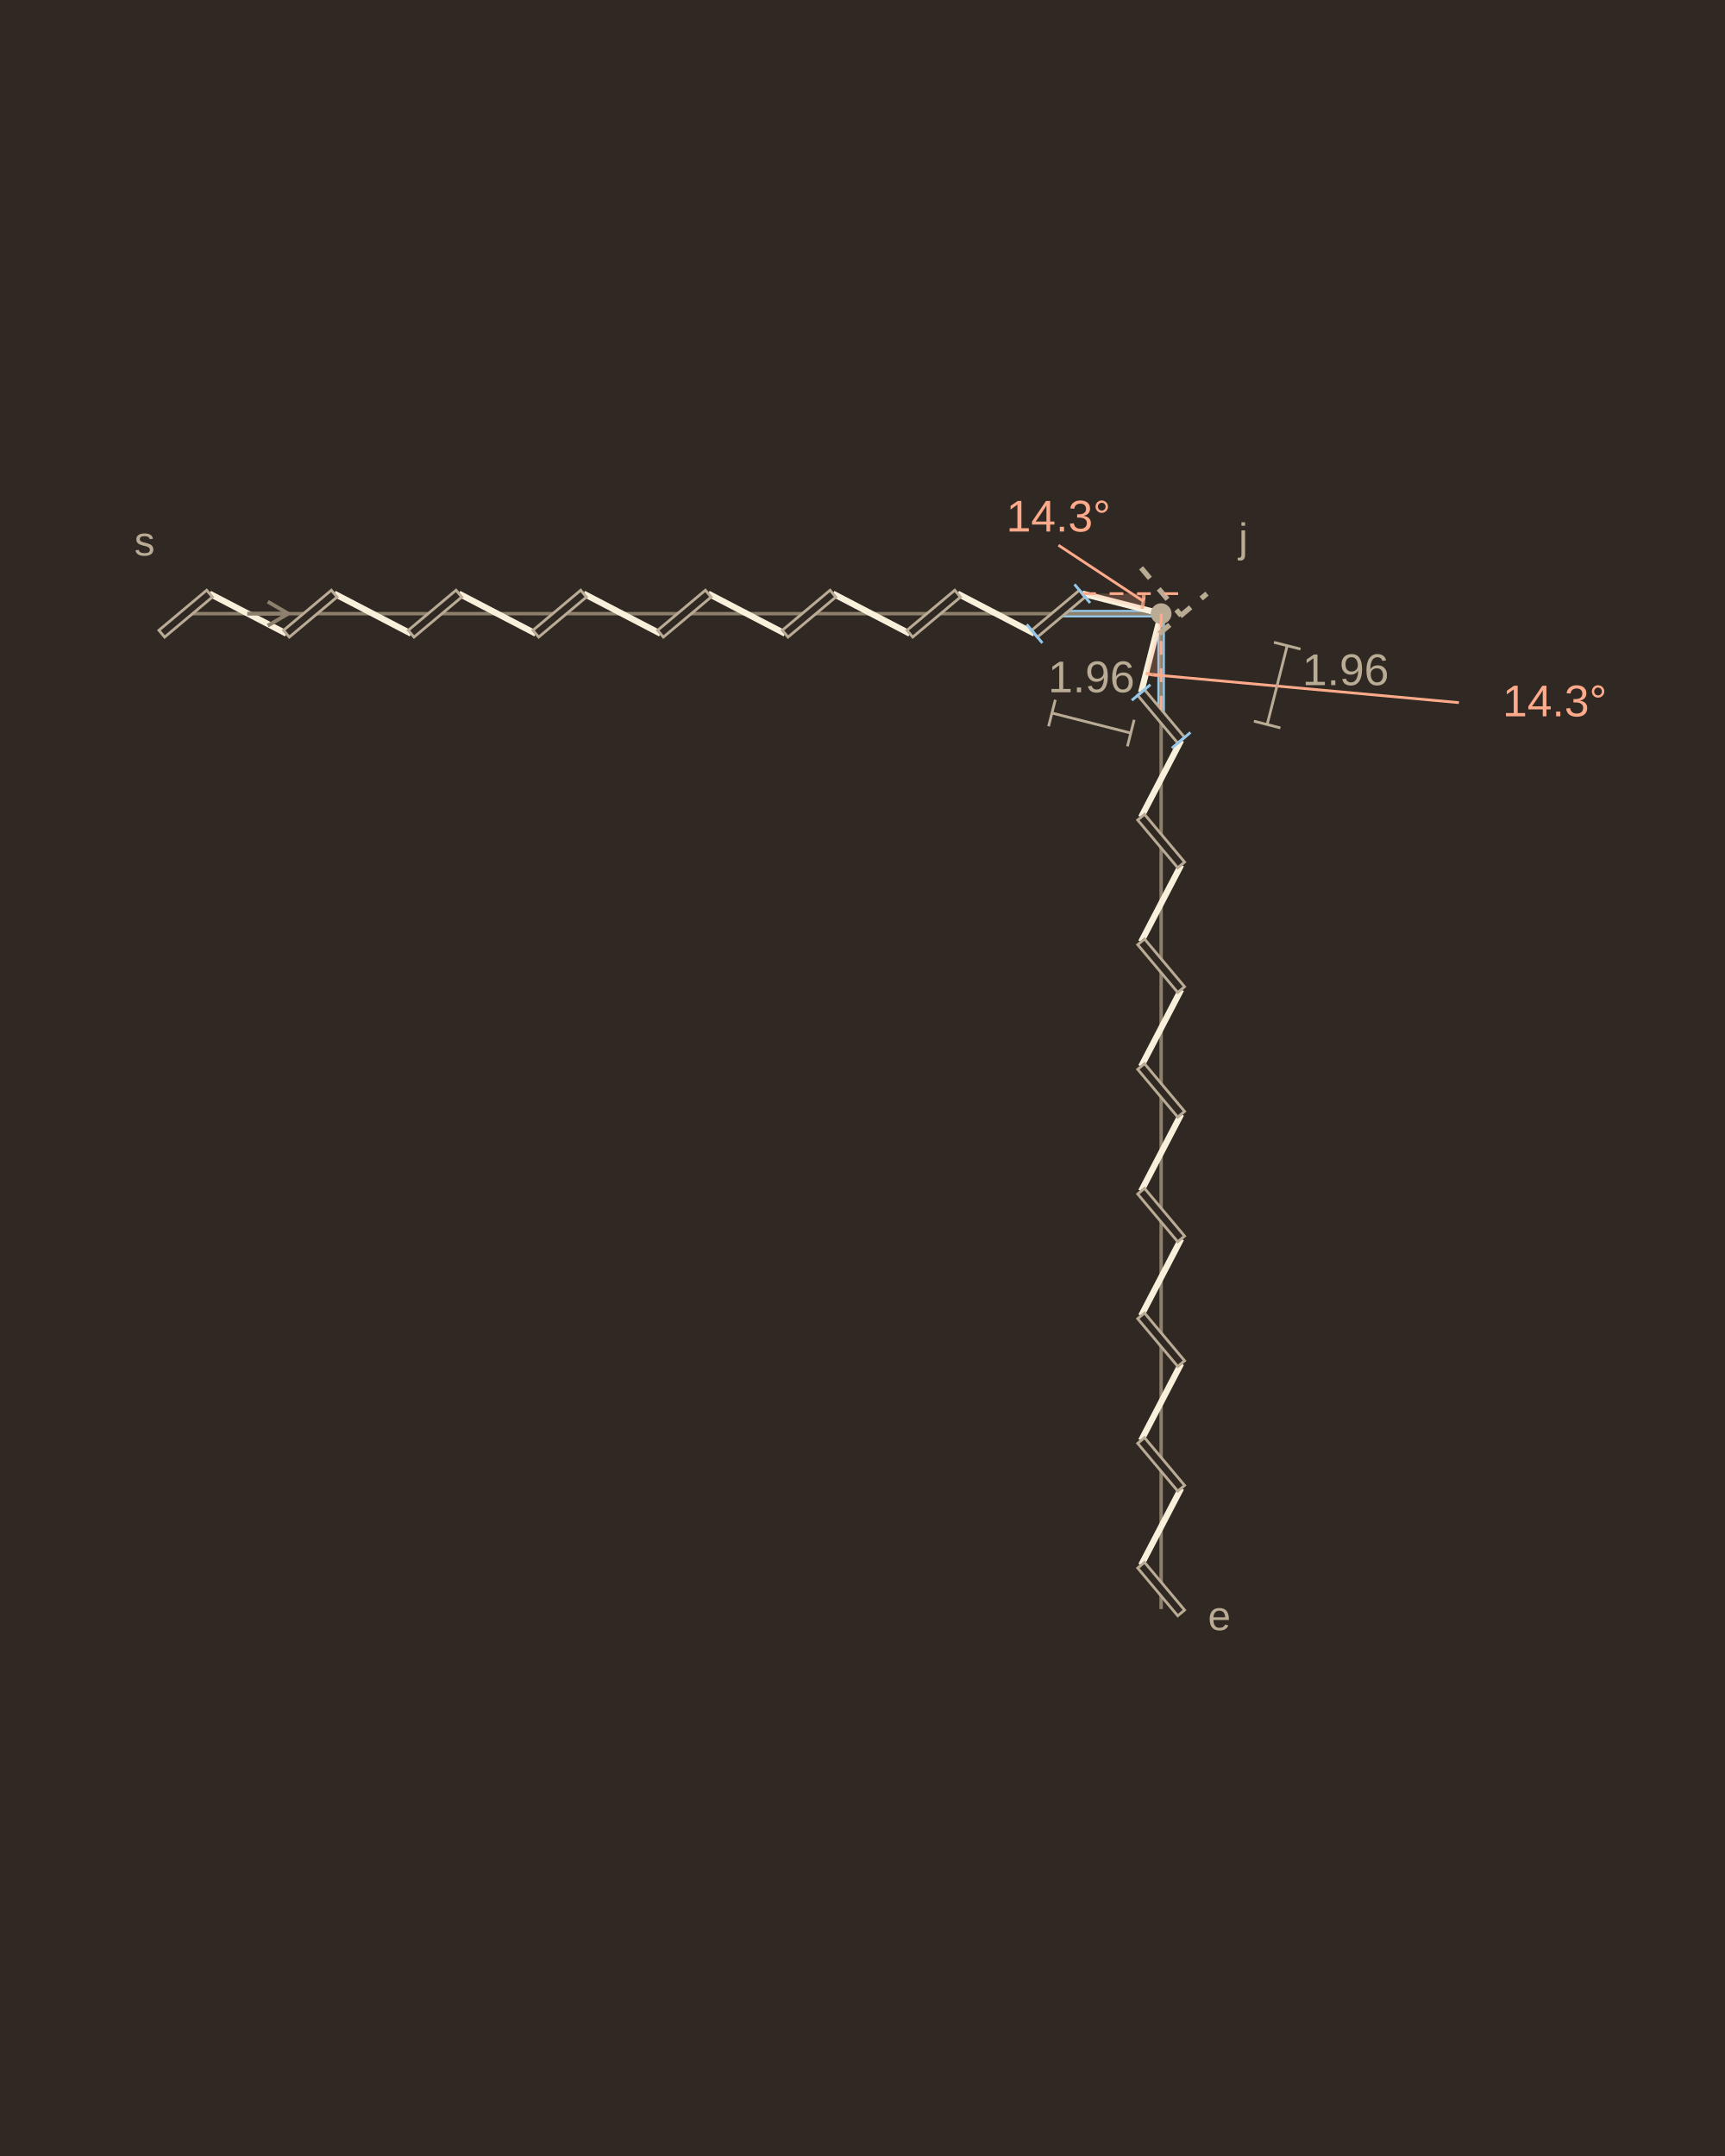
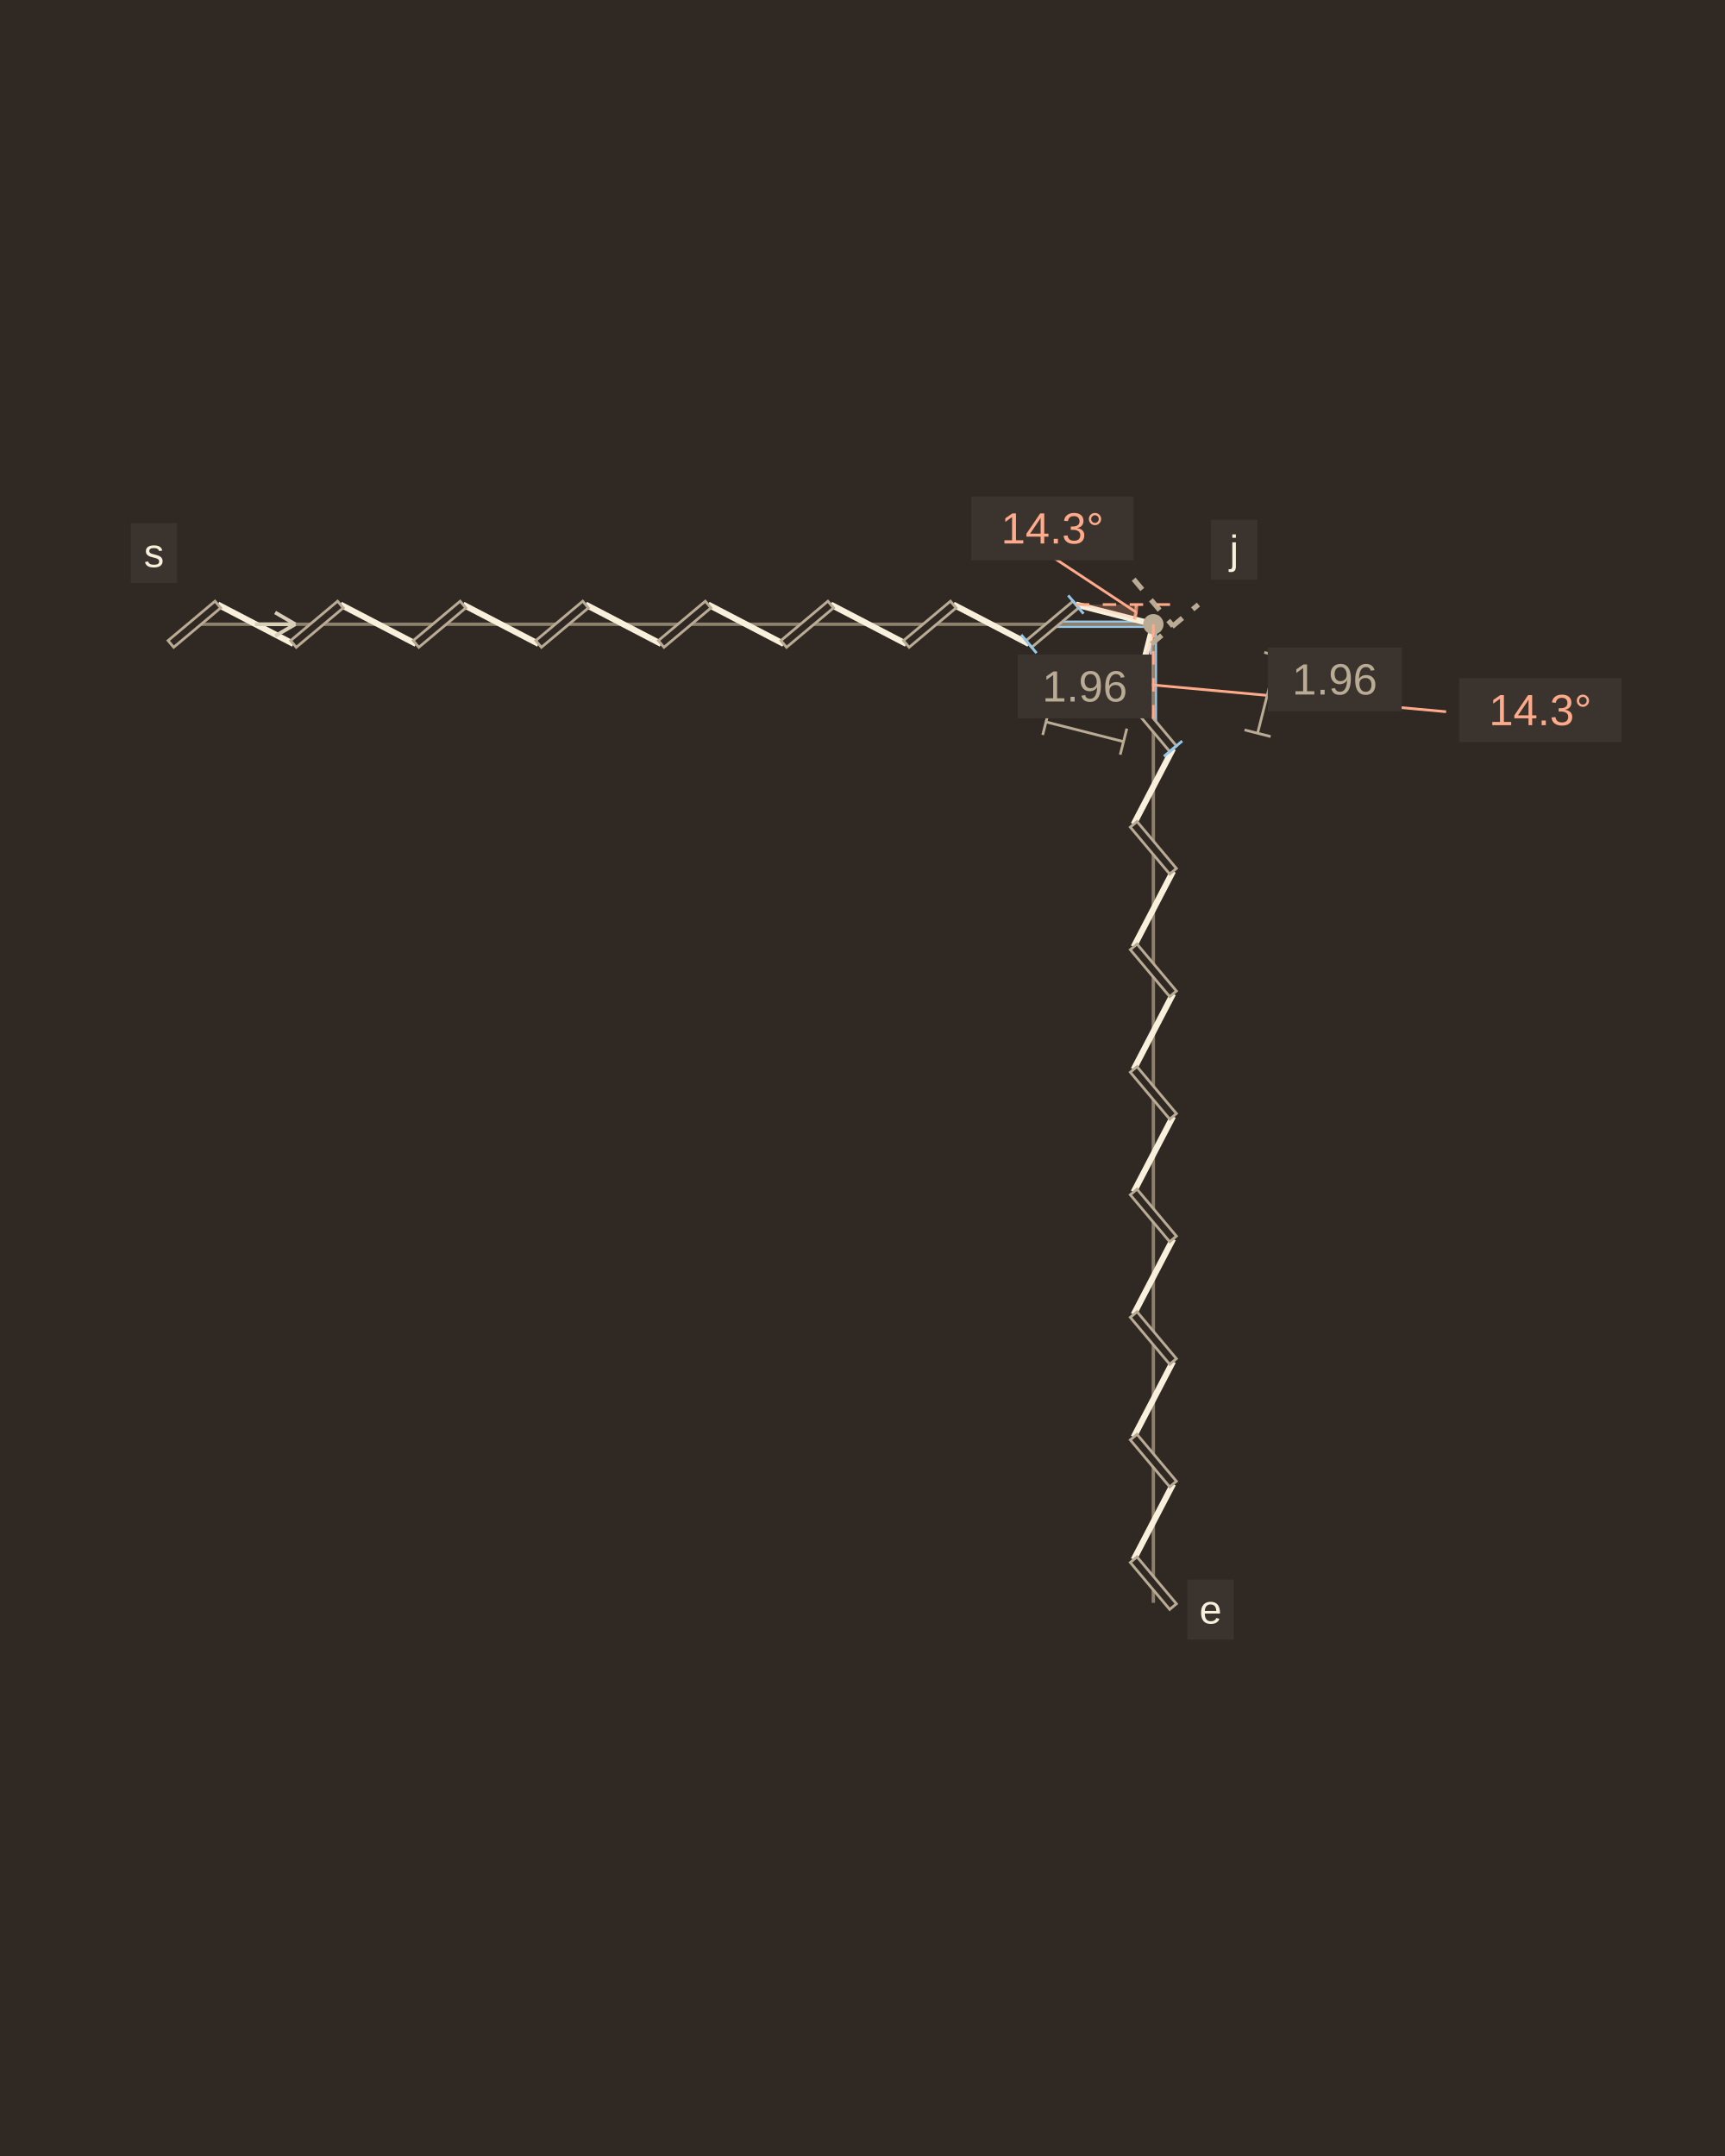
<svg xmlns="http://www.w3.org/2000/svg" width="600" height="750" viewBox="0 0 600 750" role="img" aria-labelledby="title description">
  <rect width="100%" height="100%" fill="#2F2823" />
-   <g transform="translate(-84.24352 165.8515) scale(1.19053)">
+   <g transform="translate(-78.69992 170.3375) scale(1.170407)">
    <line class="adjusted-gap" x1="410" y1="70.012" x2="410" y2="40" stroke="#94C7EA" stroke-width="2.2" />
    <line class="adjusted-gap" x1="379.988" y1="40" x2="410" y2="40" stroke="#94C7EA" stroke-width="2.2" />
    <line class="guide" x1="125" y1="40" x2="410" y2="40" stroke="#8D806C" stroke-width="1" />
    <line class="guide" x1="410" y1="40" x2="410" y2="330.854" stroke="#8D806C" stroke-width="1" />
    <line class="thread" x1="131.976" y1="34.146" x2="154.451" y2="45.854" stroke="#F9F0DC" stroke-width="1.8" />
    <line class="thread" x1="168.403" y1="34.146" x2="190.878" y2="45.854" stroke="#F9F0DC" stroke-width="1.8" />
    <line class="thread" x1="204.83" y1="34.146" x2="227.304" y2="45.854" stroke="#F9F0DC" stroke-width="1.8" />
    <line class="thread" x1="241.257" y1="34.146" x2="263.731" y2="45.854" stroke="#F9F0DC" stroke-width="1.8" />
    <line class="thread" x1="277.684" y1="34.146" x2="300.158" y2="45.854" stroke="#F9F0DC" stroke-width="1.8" />
    <line class="thread" x1="314.11" y1="34.146" x2="336.585" y2="45.854" stroke="#F9F0DC" stroke-width="1.8" />
    <line class="thread" x1="350.537" y1="34.146" x2="373.012" y2="45.854" stroke="#F9F0DC" stroke-width="1.8" />
    <line class="thread" x1="386.964" y1="34.146" x2="410" y2="40" stroke="#F9F0DC" stroke-width="1.8" />
    <line class="thread" x1="410" y1="40" x2="404.146" y2="63.036" stroke="#F9F0DC" stroke-width="1.8" />
    <line class="thread" x1="415.854" y1="76.988" x2="404.146" y2="99.463" stroke="#F9F0DC" stroke-width="1.8" />
    <line class="thread" x1="415.854" y1="113.415" x2="404.146" y2="135.89" stroke="#F9F0DC" stroke-width="1.8" />
    <line class="thread" x1="415.854" y1="149.842" x2="404.146" y2="172.316" stroke="#F9F0DC" stroke-width="1.8" />
    <line class="thread" x1="415.854" y1="186.269" x2="404.146" y2="208.743" stroke="#F9F0DC" stroke-width="1.8" />
    <line class="thread" x1="415.854" y1="222.696" x2="404.146" y2="245.17" stroke="#F9F0DC" stroke-width="1.8" />
    <line class="thread" x1="415.854" y1="259.122" x2="404.146" y2="281.597" stroke="#F9F0DC" stroke-width="1.8" />
    <line class="thread" x1="415.854" y1="295.549" x2="404.146" y2="318.024" stroke="#F9F0DC" stroke-width="1.8" />
    <line class="slit" x1="118.024" y1="45.854" x2="131.976" y2="34.146" stroke="#2F2823" stroke-width="2.6" />
    <polygon class="slit-outline" points="118.859,46.85 132.812,35.142 131.141,33.15 117.188,44.858" fill="#2F2823" stroke="#B9AB94" stroke-width="0.8" />
    <line class="slit" x1="154.451" y1="45.854" x2="168.403" y2="34.146" stroke="#2F2823" stroke-width="2.6" />
    <polygon class="slit-outline" points="155.286,46.85 169.239,35.142 167.567,33.15 153.615,44.858" fill="#2F2823" stroke="#B9AB94" stroke-width="0.8" />
    <line class="slit" x1="190.878" y1="45.854" x2="204.83" y2="34.146" stroke="#2F2823" stroke-width="2.6" />
    <polygon class="slit-outline" points="191.713,46.85 205.666,35.142 203.994,33.15 190.042,44.858" fill="#2F2823" stroke="#B9AB94" stroke-width="0.8" />
    <line class="slit" x1="227.304" y1="45.854" x2="241.257" y2="34.146" stroke="#2F2823" stroke-width="2.6" />
    <polygon class="slit-outline" points="228.14,46.85 242.092,35.142 240.421,33.15 226.469,44.858" fill="#2F2823" stroke="#B9AB94" stroke-width="0.8" />
    <line class="slit" x1="263.731" y1="45.854" x2="277.684" y2="34.146" stroke="#2F2823" stroke-width="2.6" />
    <polygon class="slit-outline" points="264.567,46.85 278.519,35.142 276.848,33.15 262.896,44.858" fill="#2F2823" stroke="#B9AB94" stroke-width="0.8" />
    <line class="slit" x1="300.158" y1="45.854" x2="314.11" y2="34.146" stroke="#2F2823" stroke-width="2.6" />
    <polygon class="slit-outline" points="300.994,46.85 314.946,35.142 313.275,33.15 299.323,44.858" fill="#2F2823" stroke="#B9AB94" stroke-width="0.8" />
    <line class="slit" x1="336.585" y1="45.854" x2="350.537" y2="34.146" stroke="#2F2823" stroke-width="2.6" />
    <polygon class="slit-outline" points="337.421,46.85 351.373,35.142 349.702,33.15 335.749,44.858" fill="#2F2823" stroke="#B9AB94" stroke-width="0.8" />
    <line class="slit" x1="373.012" y1="45.854" x2="386.964" y2="34.146" stroke="#2F2823" stroke-width="2.6" />
    <polygon class="slit-outline" points="373.848,46.85 387.8,35.142 386.129,33.15 372.176,44.858" fill="#2F2823" stroke="#B9AB94" stroke-width="0.8" />
    <line class="adjustment-mark" x1="375.295" y1="48.574" x2="370.729" y2="43.133" stroke="#94C7EA" stroke-width="0.8" />
    <line class="adjustment-mark" x1="389.247" y1="36.867" x2="384.681" y2="31.426" stroke="#94C7EA" stroke-width="0.8" />
    <line class="virtual" x1="409.439" y1="45.854" x2="423.391" y2="34.146" stroke="#B9AB94" stroke-width="1.5" stroke-dasharray="4 4" />
    <line class="slit" x1="404.146" y1="318.024" x2="415.854" y2="331.976" stroke="#2F2823" stroke-width="2.6" />
    <polygon class="slit-outline" points="403.15,318.859 414.858,332.812 416.85,331.141 405.142,317.188" fill="#2F2823" stroke="#B9AB94" stroke-width="0.8" />
    <line class="slit" x1="404.146" y1="281.597" x2="415.854" y2="295.549" stroke="#2F2823" stroke-width="2.6" />
    <polygon class="slit-outline" points="403.15,282.433 414.858,296.385 416.85,294.714 405.142,280.761" fill="#2F2823" stroke="#B9AB94" stroke-width="0.8" />
    <line class="slit" x1="404.146" y1="245.17" x2="415.854" y2="259.122" stroke="#2F2823" stroke-width="2.6" />
    <polygon class="slit-outline" points="403.15,246.006 414.858,259.958 416.85,258.287 405.142,244.334" fill="#2F2823" stroke="#B9AB94" stroke-width="0.8" />
    <line class="slit" x1="404.146" y1="208.743" x2="415.854" y2="222.696" stroke="#2F2823" stroke-width="2.6" />
    <polygon class="slit-outline" points="403.15,209.579 414.858,223.531 416.85,221.86 405.142,207.908" fill="#2F2823" stroke="#B9AB94" stroke-width="0.8" />
    <line class="slit" x1="404.146" y1="172.316" x2="415.854" y2="186.269" stroke="#2F2823" stroke-width="2.6" />
    <polygon class="slit-outline" points="403.15,173.152 414.858,187.104 416.85,185.433 405.142,171.481" fill="#2F2823" stroke="#B9AB94" stroke-width="0.8" />
    <line class="slit" x1="404.146" y1="135.89" x2="415.854" y2="149.842" stroke="#2F2823" stroke-width="2.6" />
    <polygon class="slit-outline" points="403.15,136.725 414.858,150.677 416.85,149.006 405.142,135.054" fill="#2F2823" stroke="#B9AB94" stroke-width="0.8" />
    <line class="slit" x1="404.146" y1="99.463" x2="415.854" y2="113.415" stroke="#2F2823" stroke-width="2.6" />
    <polygon class="slit-outline" points="403.15,100.298 414.858,114.251 416.85,112.579 405.142,98.627" fill="#2F2823" stroke="#B9AB94" stroke-width="0.8" />
    <line class="slit" x1="404.146" y1="63.036" x2="415.854" y2="76.988" stroke="#2F2823" stroke-width="2.6" />
    <polygon class="slit-outline" points="403.15,63.871 414.858,77.824 416.85,76.152 405.142,62.2" fill="#2F2823" stroke="#B9AB94" stroke-width="0.8" />
    <line class="adjustment-mark" x1="401.426" y1="65.319" x2="406.867" y2="60.753" stroke="#94C7EA" stroke-width="0.8" />
    <line class="adjustment-mark" x1="413.133" y1="79.271" x2="418.574" y2="74.705" stroke="#94C7EA" stroke-width="0.8" />
    <line class="virtual" x1="404.146" y1="26.609" x2="415.854" y2="40.561" stroke="#B9AB94" stroke-width="1.5" stroke-dasharray="4 4" />
    <circle class="hole" cx="410" cy="40" r="3.036" fill="#B9AB94" />
-     <text class="notation-start" x="113" y="23" text-anchor="middle" font-family="Arial,sans-serif" font-size="12" fill="#B9AB94">s</text>
-     <line class="direction" x1="143" y1="40" x2="155" y2="40" stroke="#8D806C" stroke-width="1.1" />
-     <line class="direction" x1="155" y1="40" x2="149" y2="36.5" stroke="#8D806C" stroke-width="1.1" />
-     <line class="direction" x1="155" y1="40" x2="149" y2="43.5" stroke="#8D806C" stroke-width="1.1" />
-     <text class="notation-end" x="427" y="337" text-anchor="middle" font-family="Arial,sans-serif" font-size="12" fill="#B9AB94">e</text>
-     <text class="notation-junction" x="434" y="22" text-anchor="middle" font-family="Arial,sans-serif" font-size="12" fill="#B9AB94">j</text>
+     <rect class="label-background" x="106.1" y="9.96" width="13.8" height="17.8" fill="#3B342E" />
+     <text class="notation-start" x="113" y="23" text-anchor="middle" font-family="Arial" font-size="12" fill="#F9F0DC">s</text>
+     <line class="direction" x1="143" y1="40" x2="155" y2="40" stroke="#D9CEB8" stroke-width="1.1" />
+     <line class="direction" x1="155" y1="40" x2="149" y2="36.5" stroke="#D9CEB8" stroke-width="1.1" />
+     <line class="direction" x1="155" y1="40" x2="149" y2="43.5" stroke="#D9CEB8" stroke-width="1.1" />
+     <rect class="label-background" x="420.1" y="323.96" width="13.8" height="17.8" fill="#3B342E" />
+     <text class="notation-end" x="427" y="337" text-anchor="middle" font-family="Arial" font-size="12" fill="#F9F0DC">e</text>
+     <rect class="label-background" x="427.1" y="8.96" width="13.8" height="17.8" fill="#3B342E" />
+     <text class="notation-junction" x="434" y="22" text-anchor="middle" font-family="Arial" font-size="12" fill="#F9F0DC">j</text>
    <polygon class="angle-wedge" points="386.964,34.146 404.964,34.146 404.962,34.426 404.955,34.706 404.945,34.986 404.929,35.265 404.91,35.545 404.886,35.824 404.858,36.102 404.825,36.38 404.788,36.658 404.747,36.935 404.701,37.211 404.652,37.486 404.598,37.761 404.539,38.035 404.477,38.308 404.41,38.579" fill="#FFAB8B" fill-opacity="0.22" />
    <line class="angle-reference" x1="386.964" y1="34.146" x2="414.964" y2="34.146" stroke="#FFAB8B" stroke-width="0.8" stroke-dasharray="4 4" />
    <line class="thread-angle" x1="404.964" y1="34.146" x2="404.962" y2="34.426" stroke="#FFAB8B" stroke-width="1" />
    <line class="thread-angle" x1="404.962" y1="34.426" x2="404.955" y2="34.706" stroke="#FFAB8B" stroke-width="1" />
    <line class="thread-angle" x1="404.955" y1="34.706" x2="404.945" y2="34.986" stroke="#FFAB8B" stroke-width="1" />
    <line class="thread-angle" x1="404.945" y1="34.986" x2="404.929" y2="35.265" stroke="#FFAB8B" stroke-width="1" />
    <line class="thread-angle" x1="404.929" y1="35.265" x2="404.91" y2="35.545" stroke="#FFAB8B" stroke-width="1" />
    <line class="thread-angle" x1="404.91" y1="35.545" x2="404.886" y2="35.824" stroke="#FFAB8B" stroke-width="1" />
    <line class="thread-angle" x1="404.886" y1="35.824" x2="404.858" y2="36.102" stroke="#FFAB8B" stroke-width="1" />
    <line class="thread-angle" x1="404.858" y1="36.102" x2="404.825" y2="36.38" stroke="#FFAB8B" stroke-width="1" />
    <line class="thread-angle" x1="404.825" y1="36.38" x2="404.788" y2="36.658" stroke="#FFAB8B" stroke-width="1" />
    <line class="thread-angle" x1="404.788" y1="36.658" x2="404.747" y2="36.935" stroke="#FFAB8B" stroke-width="1" />
    <line class="thread-angle" x1="404.747" y1="36.935" x2="404.701" y2="37.211" stroke="#FFAB8B" stroke-width="1" />
    <line class="thread-angle" x1="404.701" y1="37.211" x2="404.652" y2="37.486" stroke="#FFAB8B" stroke-width="1" />
    <line class="thread-angle" x1="404.652" y1="37.486" x2="404.598" y2="37.761" stroke="#FFAB8B" stroke-width="1" />
    <line class="thread-angle" x1="404.598" y1="37.761" x2="404.539" y2="38.035" stroke="#FFAB8B" stroke-width="1" />
    <line class="thread-angle" x1="404.539" y1="38.035" x2="404.477" y2="38.308" stroke="#FFAB8B" stroke-width="1" />
    <line class="thread-angle" x1="404.477" y1="38.308" x2="404.41" y2="38.579" stroke="#FFAB8B" stroke-width="1" />
    <line class="angle-leader" x1="380" y1="20" x2="404.825" y2="36.38" stroke="#FFAB8B" stroke-width="0.8" />
-     <text class="thread-angle-value" x="380" y="16" text-anchor="middle" font-family="Arial,sans-serif" font-size="13" fill="#FFAB8B">14.3°</text>
+     <rect class="label-background" x="355.875" y="2.04" width="48.25" height="18.95" fill="#3B342E" />
+     <text class="thread-angle-value" x="380" y="16" text-anchor="middle" font-family="Arial" font-size="13" fill="#FFAB8B">14.3°</text>
    <polygon class="angle-wedge" points="410,40 410,58 409.72,57.998 409.44,57.991 409.16,57.98 408.881,57.965 408.602,57.946 408.323,57.922 408.044,57.893 407.766,57.861 407.489,57.824 407.212,57.783 406.936,57.737 406.66,57.687 406.385,57.633 406.112,57.575 405.839,57.512 405.567,57.446" fill="#FFAB8B" fill-opacity="0.22" />
    <line class="angle-reference" x1="410" y1="40" x2="410" y2="68" stroke="#FFAB8B" stroke-width="0.8" stroke-dasharray="4 4" />
    <line class="thread-angle" x1="410" y1="58" x2="409.72" y2="57.998" stroke="#FFAB8B" stroke-width="1" />
    <line class="thread-angle" x1="409.72" y1="57.998" x2="409.44" y2="57.991" stroke="#FFAB8B" stroke-width="1" />
    <line class="thread-angle" x1="409.44" y1="57.991" x2="409.16" y2="57.98" stroke="#FFAB8B" stroke-width="1" />
    <line class="thread-angle" x1="409.16" y1="57.98" x2="408.881" y2="57.965" stroke="#FFAB8B" stroke-width="1" />
    <line class="thread-angle" x1="408.881" y1="57.965" x2="408.602" y2="57.946" stroke="#FFAB8B" stroke-width="1" />
    <line class="thread-angle" x1="408.602" y1="57.946" x2="408.323" y2="57.922" stroke="#FFAB8B" stroke-width="1" />
    <line class="thread-angle" x1="408.323" y1="57.922" x2="408.044" y2="57.893" stroke="#FFAB8B" stroke-width="1" />
    <line class="thread-angle" x1="408.044" y1="57.893" x2="407.766" y2="57.861" stroke="#FFAB8B" stroke-width="1" />
    <line class="thread-angle" x1="407.766" y1="57.861" x2="407.489" y2="57.824" stroke="#FFAB8B" stroke-width="1" />
    <line class="thread-angle" x1="407.489" y1="57.824" x2="407.212" y2="57.783" stroke="#FFAB8B" stroke-width="1" />
    <line class="thread-angle" x1="407.212" y1="57.783" x2="406.936" y2="57.737" stroke="#FFAB8B" stroke-width="1" />
    <line class="thread-angle" x1="406.936" y1="57.737" x2="406.66" y2="57.687" stroke="#FFAB8B" stroke-width="1" />
    <line class="thread-angle" x1="406.66" y1="57.687" x2="406.385" y2="57.633" stroke="#FFAB8B" stroke-width="1" />
    <line class="thread-angle" x1="406.385" y1="57.633" x2="406.112" y2="57.575" stroke="#FFAB8B" stroke-width="1" />
    <line class="thread-angle" x1="406.112" y1="57.575" x2="405.839" y2="57.512" stroke="#FFAB8B" stroke-width="1" />
    <line class="thread-angle" x1="405.839" y1="57.512" x2="405.567" y2="57.446" stroke="#FFAB8B" stroke-width="1" />
    <line class="angle-leader" x1="497" y1="66" x2="407.766" y2="57.861" stroke="#FFAB8B" stroke-width="0.8" />
-     <text class="thread-angle-value" x="525" y="70" text-anchor="middle" font-family="Arial,sans-serif" font-size="13" fill="#FFAB8B">14.3°</text>
+     <rect class="label-background" x="500.875" y="56.04" width="48.25" height="18.95" fill="#3B342E" />
+     <text class="thread-angle-value" x="525" y="70" text-anchor="middle" font-family="Arial" font-size="13" fill="#FFAB8B">14.3°</text>
    <line class="thread-length-dimension" x1="378.098" y1="69.037" x2="401.134" y2="74.891" stroke="#B9AB94" stroke-width="0.8" />
    <line class="thread-length-dimension" x1="377.113" y1="72.914" x2="379.083" y2="65.161" stroke="#B9AB94" stroke-width="0.8" />
    <line class="thread-length-dimension" x1="400.149" y1="78.768" x2="402.119" y2="71.014" stroke="#B9AB94" stroke-width="0.8" />
-     <text class="thread-length-value" x="389.616" y="62.964" text-anchor="middle" font-family="Arial,sans-serif" font-size="13" fill="#B9AB94">1.96</text>
+     <rect class="label-background" x="369.716" y="49.004" width="39.8" height="18.95" fill="#3B342E" />
+     <text class="thread-length-value" x="389.616" y="62.964" text-anchor="middle" font-family="Arial" font-size="13" fill="#B9AB94">1.96</text>
    <line class="thread-length-dimension" x1="446.83" y1="49.359" x2="440.976" y2="72.395" stroke="#B9AB94" stroke-width="0.8" />
    <line class="thread-length-dimension" x1="442.953" y1="48.374" x2="450.706" y2="50.344" stroke="#B9AB94" stroke-width="0.8" />
    <line class="thread-length-dimension" x1="437.099" y1="71.409" x2="444.853" y2="73.38" stroke="#B9AB94" stroke-width="0.8" />
-     <text class="thread-length-value" x="463.903" y="60.877" text-anchor="middle" font-family="Arial,sans-serif" font-size="13" fill="#B9AB94">1.96</text>
+     <rect class="label-background" x="444.003" y="46.917" width="39.8" height="18.95" fill="#3B342E" />
+     <text class="thread-length-value" x="463.903" y="60.877" text-anchor="middle" font-family="Arial" font-size="13" fill="#B9AB94">1.96</text>
  </g>
</svg>
